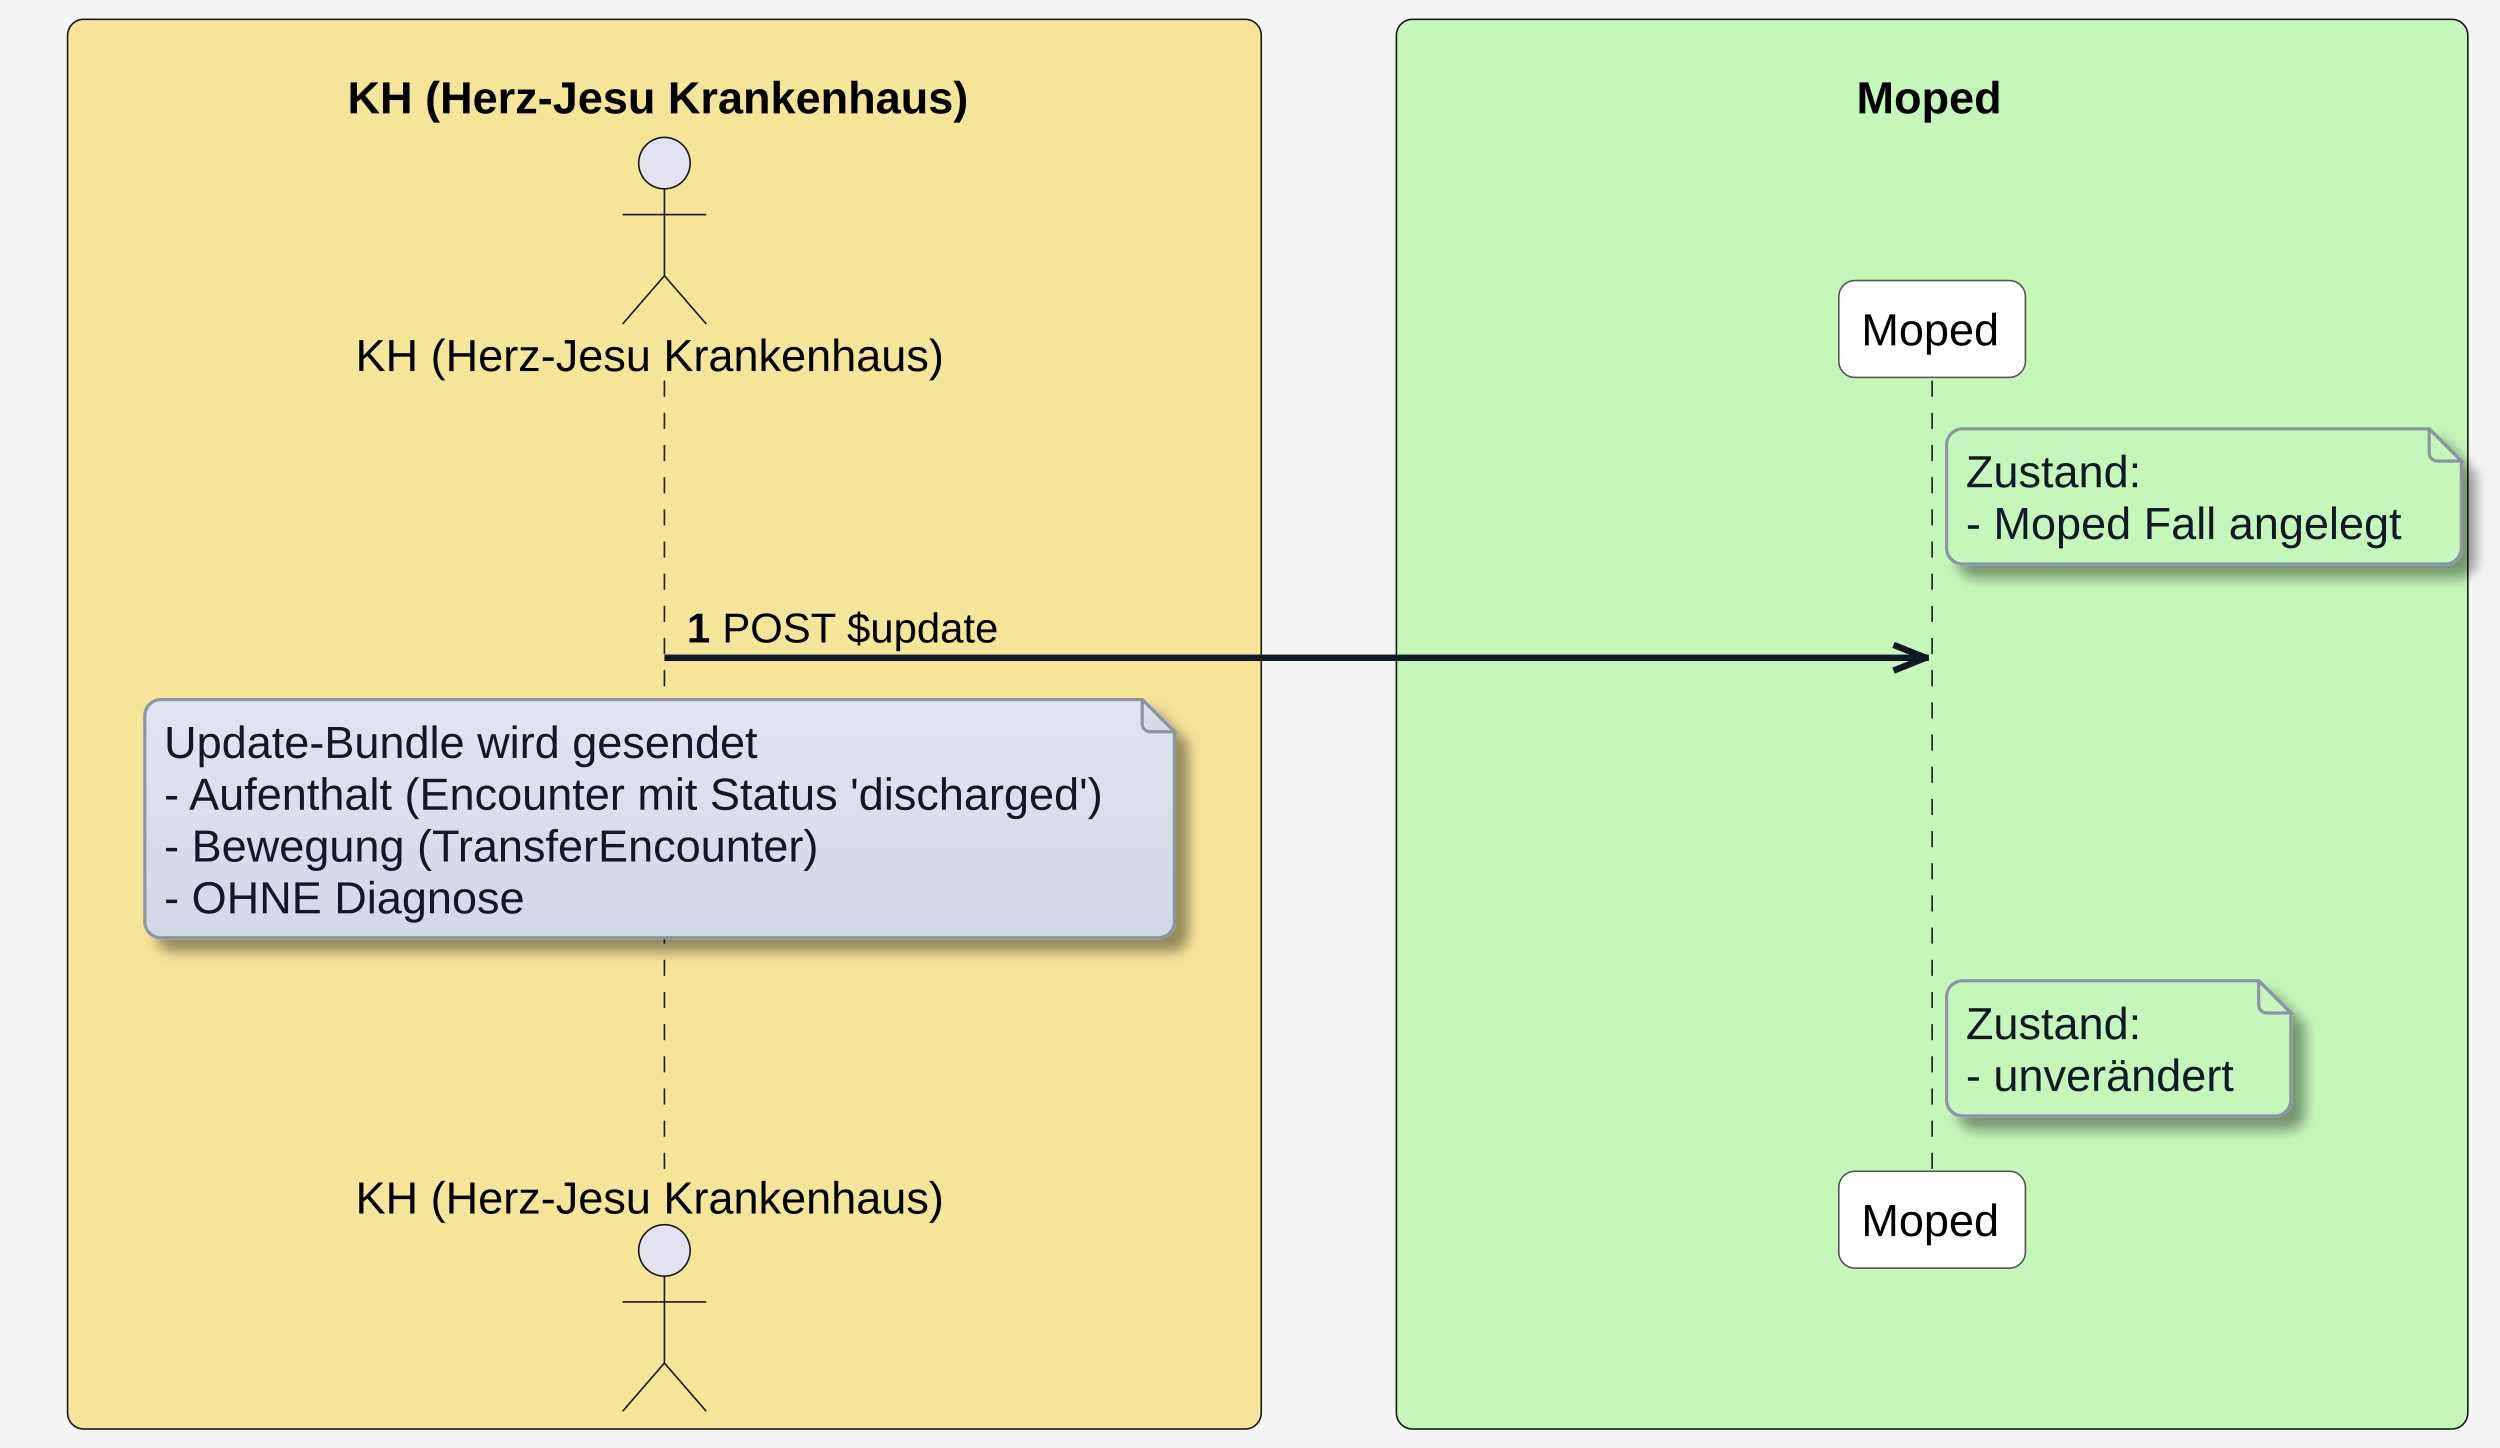
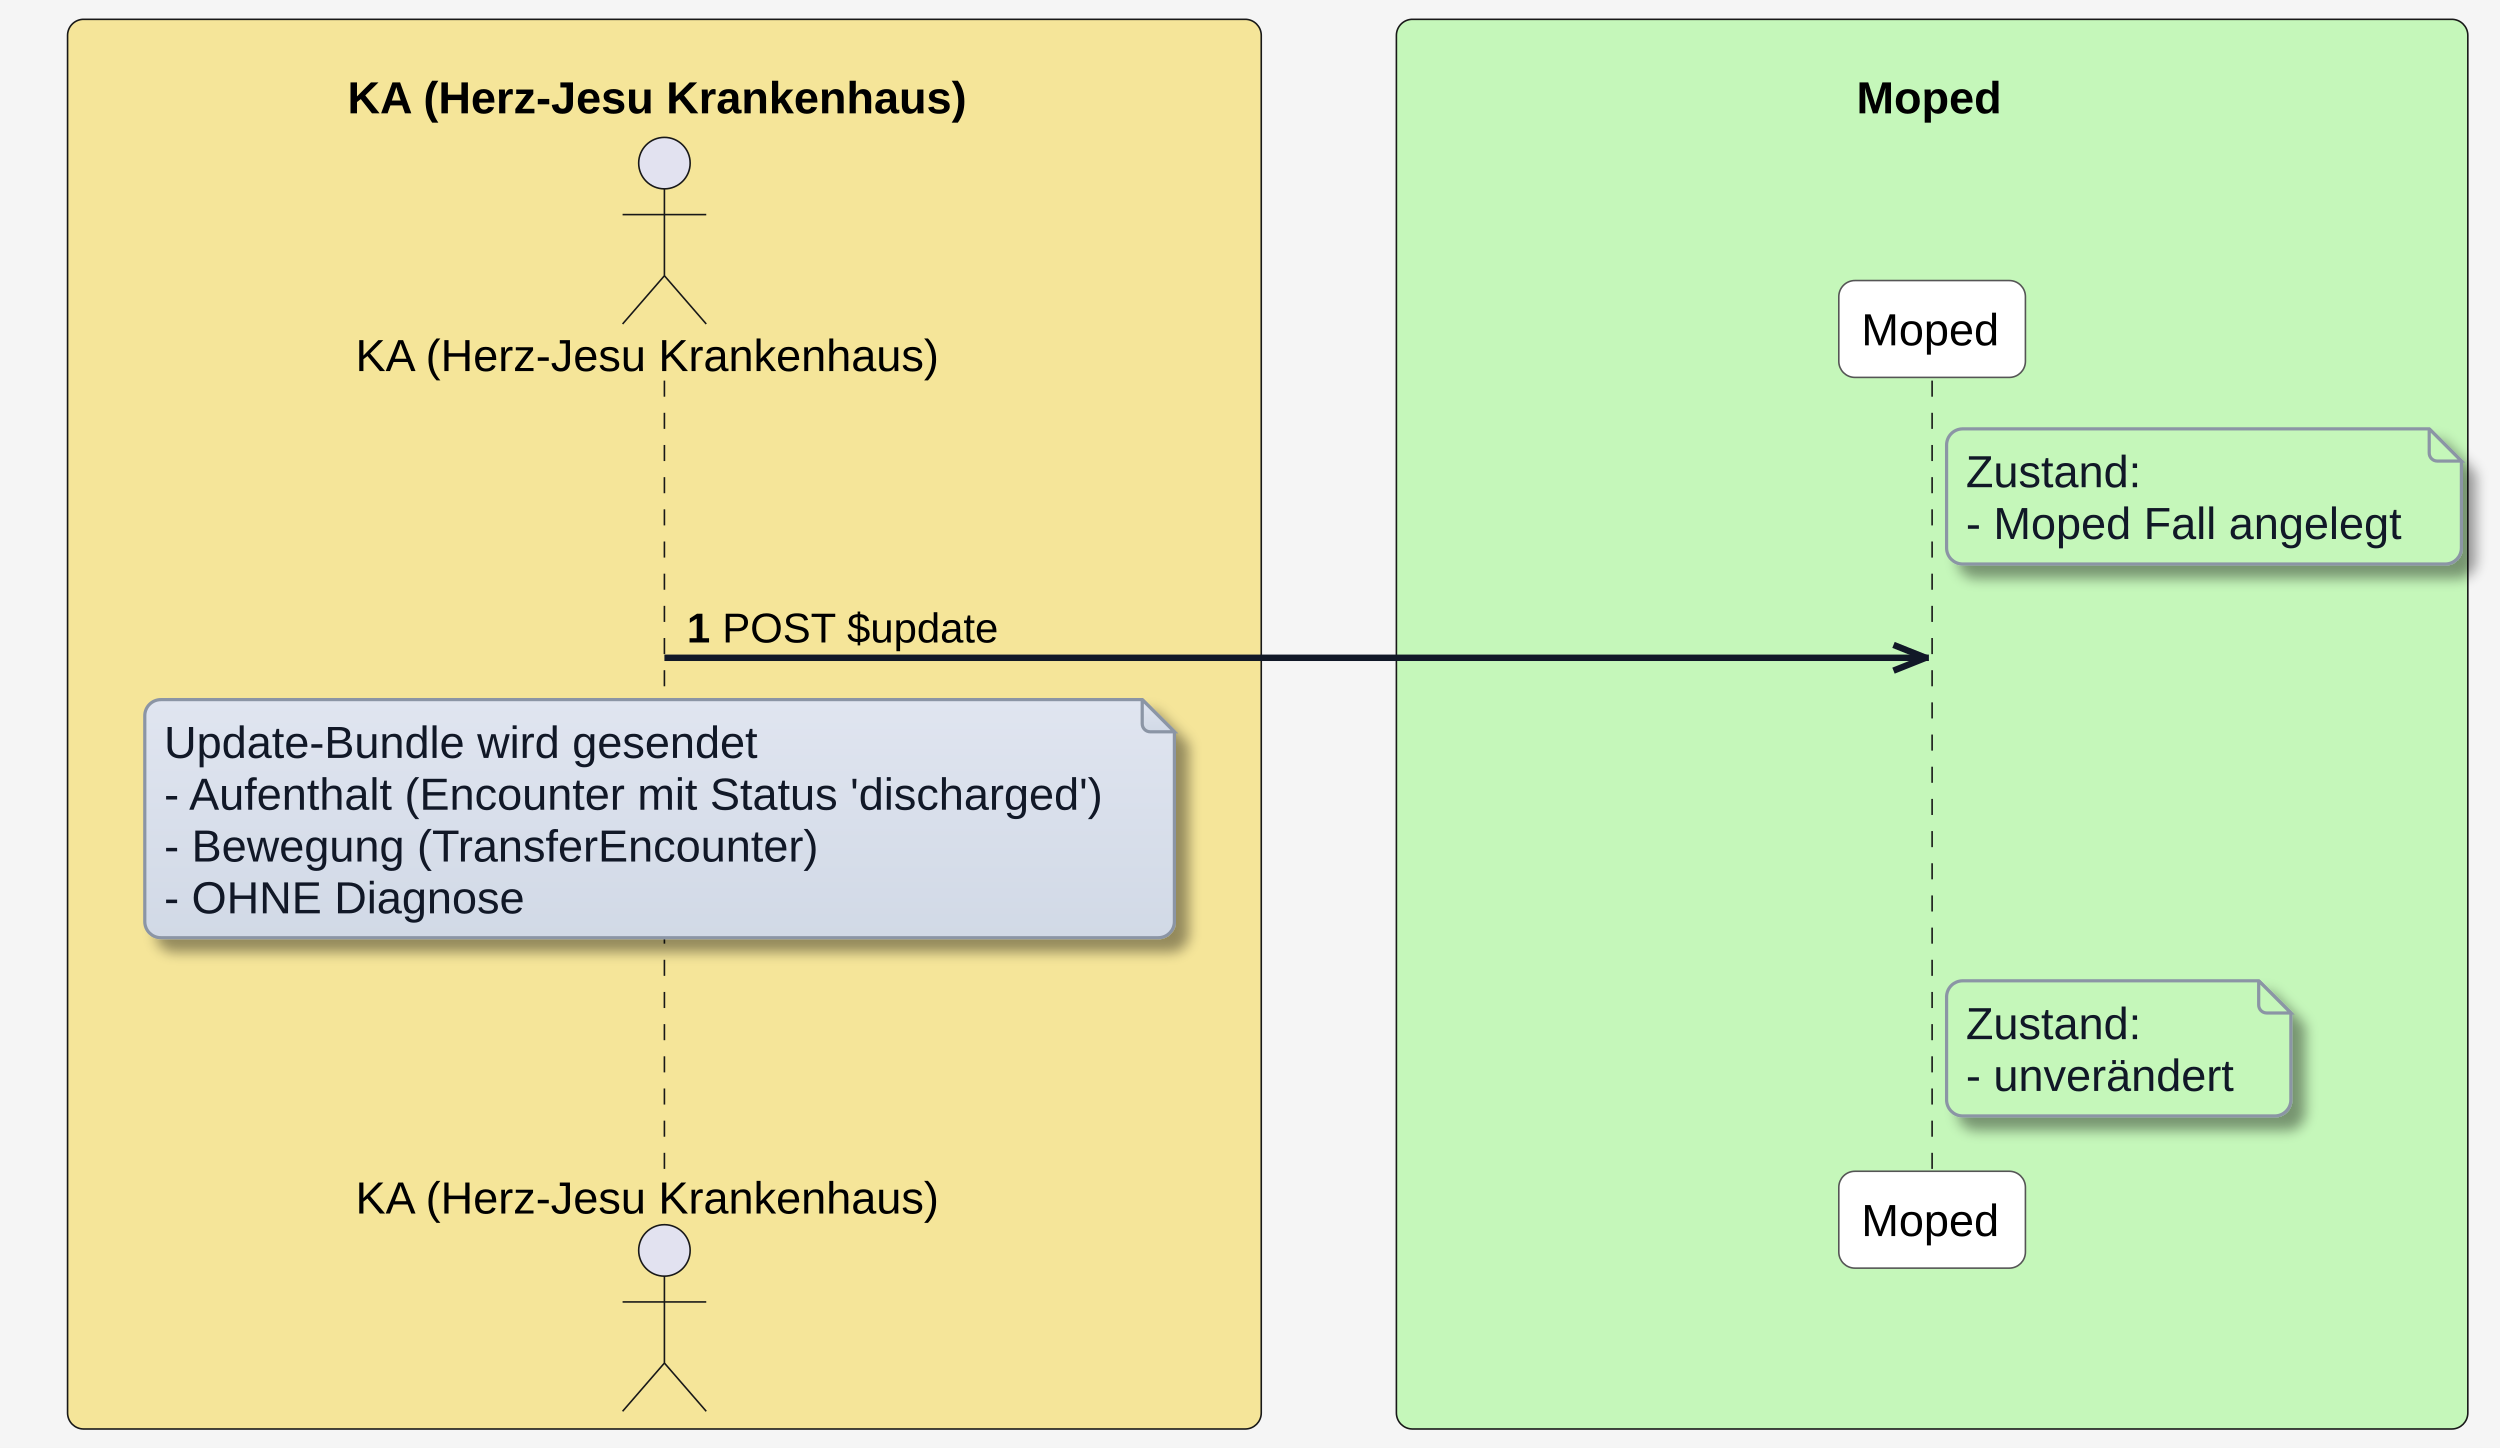
<svg xmlns="http://www.w3.org/2000/svg" contentStyleType="text/css" height="450px" preserveAspectRatio="none" style="width:777px;height:450px;background:#F5F5F5;" version="1.1" viewBox="0 0 777 450" width="777px" zoomAndPan="magnify">
  <defs>
    <filter height="300%" id="f12q1jwbaohrff" width="300%" x="-1" y="-1">
      <feGaussianBlur result="blurOut" stdDeviation="2.0" />
      <feColorMatrix in="blurOut" result="blurOut2" type="matrix" values="0 0 0 0 0 0 0 0 0 0 0 0 0 0 0 0 0 0 .4 0" />
      <feOffset dx="4.0" dy="4.0" in="blurOut2" result="blurOut3" />
      <feBlend in="SourceGraphic" in2="blurOut3" mode="normal" />
    </filter>
    <linearGradient id="g12q1jwbaohrff0" x1="50%" x2="50%" y1="0%" y2="100%">
      <stop offset="0%" stop-color="#E0E5F0" />
      <stop offset="100%" stop-color="#D1D9E6" />
    </linearGradient>
  </defs>
  <g>
    <rect fill="#F5F5F5" height="450" style="stroke:none;stroke-width:1.0;" width="777" x="0" y="0" />
    <rect fill="#F5E599" height="438.132" rx="5" ry="5" style="stroke:#181818;stroke-width:0.5;" width="371" x="21" y="6" />
    <text fill="#000000" font-family="Arial" font-size="14" font-weight="bold" lengthAdjust="spacing" textLength="4" x="24" y="19.132"> </text>
-     <text fill="#000000" font-family="Arial" font-size="14" font-weight="bold" lengthAdjust="spacing" textLength="197" x="108" y="35.23">KH (Herz-Jesu Krankenhaus)</text>
+     <text fill="#000000" font-family="Arial" font-size="14" font-weight="bold" lengthAdjust="spacing" textLength="197" x="108" y="35.23">KA (Herz-Jesu Krankenhaus)</text>
    <rect fill="#C5F7BA" height="438.132" rx="5" ry="5" style="stroke:#181818;stroke-width:0.5;" width="333" x="434" y="6" />
    <text fill="#000000" font-family="Arial" font-size="14" font-weight="bold" lengthAdjust="spacing" textLength="4" x="437" y="19.132"> </text>
    <text fill="#000000" font-family="Arial" font-size="14" font-weight="bold" lengthAdjust="spacing" textLength="47" x="577" y="35.23">Moped</text>
    <line style="stroke:#181818;stroke-width:0.5;stroke-dasharray:5.0,5.0;" x1="206.5" x2="206.5" y1="118.296" y2="365.034" />
    <line style="stroke:#181818;stroke-width:0.5;stroke-dasharray:5.0,5.0;" x1="600.5" x2="600.5" y1="118.296" y2="365.034" />
-     <text fill="#000000" font-family="Arial" font-size="14" lengthAdjust="spacing" textLength="186" x="110.5" y="115.329">KH (Herz-Jesu Krankenhaus)</text>
+     <text fill="#000000" font-family="Arial" font-size="14" lengthAdjust="spacing" textLength="186" x="110.5" y="115.329">KA (Herz-Jesu Krankenhaus)</text>
    <ellipse cx="206.5" cy="50.697" fill="#E2E2F0" rx="8" ry="8" style="stroke:#181818;stroke-width:0.5;" />
    <path d="M206.5,58.697 L206.5,85.697 M193.5,66.697 L219.5,66.697 M206.5,85.697 L193.5,100.697 M206.5,85.697 L219.5,100.697 " fill="none" style="stroke:#181818;stroke-width:0.5;" />
-     <text fill="#000000" font-family="Arial" font-size="14" lengthAdjust="spacing" textLength="186" x="110.5" y="377.166">KH (Herz-Jesu Krankenhaus)</text>
+     <text fill="#000000" font-family="Arial" font-size="14" lengthAdjust="spacing" textLength="186" x="110.5" y="377.166">KA (Herz-Jesu Krankenhaus)</text>
    <ellipse cx="206.5" cy="388.632" fill="#E2E2F0" rx="8" ry="8" style="stroke:#181818;stroke-width:0.5;" />
    <path d="M206.5,396.632 L206.5,423.632 M193.5,404.632 L219.5,404.632 M206.5,423.632 L193.5,438.632 M206.5,423.632 L219.5,438.632 " fill="none" style="stroke:#181818;stroke-width:0.5;" />
    <rect fill="#FFFFFF" height="30.099" rx="5" ry="5" style="stroke:#555555;stroke-width:0.5;" width="58" x="571.5" y="87.197" />
    <text fill="#000000" font-family="Arial" font-size="14" lengthAdjust="spacing" textLength="44" x="578.5" y="107.329">Moped</text>
    <rect fill="#FFFFFF" height="30.099" rx="5" ry="5" style="stroke:#555555;stroke-width:0.5;" width="58" x="571.5" y="364.034" />
    <text fill="#000000" font-family="Arial" font-size="14" lengthAdjust="spacing" textLength="44" x="578.5" y="384.166">Moped</text>
    <path d="M605,138.296 L605,170.296 A5,5 0 0 0 610,175.296 L760,175.296 A5,5 0 0 0 765,170.296 L765,143.296 L755,133.296 L610,133.296 A5,5 0 0 0 605,138.296 " fill="#C5F7BA" filter="url(#f12q1jwbaohrff)" style="stroke:#8B95A5;stroke-width:1.0;" />
    <path d="M755,133.296 L755,140.796 A2.5,2.5 0 0 0 757.5,143.296 L765,143.296 L755,133.296 " fill="#C5F7BA" style="stroke:#8B95A5;stroke-width:1.0;" />
    <text fill="#111827" font-family="Arial" font-size="14" lengthAdjust="spacing" textLength="56" x="611" y="151.428">Zustand:</text>
    <text fill="#111827" font-family="Arial" font-size="14" lengthAdjust="spacing" textLength="139" x="611" y="167.526">- Moped Fall angelegt</text>
    <line style="stroke:#111827;stroke-width:2.0;" x1="598.5" x2="588.5" y1="204.442" y2="200.442" />
    <line style="stroke:#111827;stroke-width:2.0;" x1="598.5" x2="588.5" y1="204.442" y2="208.442" />
    <line style="stroke:#111827;stroke-width:2.0;" x1="206.5" x2="599.5" y1="204.442" y2="204.442" />
    <text fill="#000000" font-family="Arial" font-size="13" font-weight="bold" lengthAdjust="spacing" textLength="7" x="213.5" y="199.687">1</text>
    <text fill="#000000" font-family="Arial" font-size="13" lengthAdjust="spacing" textLength="86" x="224.5" y="199.687">POST $update</text>
    <path d="M45,222.442 L45,286.442 A5,5 0 0 0 50,291.442 L360,291.442 A5,5 0 0 0 365,286.442 L365,227.442 L355,217.442 L50,217.442 A5,5 0 0 0 45,222.442 " fill="url(#g12q1jwbaohrff0)" filter="url(#f12q1jwbaohrff)" style="stroke:#8B95A5;stroke-width:1.0;" />
    <path d="M355,217.442 L355,224.942 A2.5,2.5 0 0 0 357.5,227.442 L365,227.442 L355,217.442 " fill="url(#g12q1jwbaohrff0)" style="stroke:#8B95A5;stroke-width:1.0;" />
    <text fill="#111827" font-family="Arial" font-size="14" lengthAdjust="spacing" textLength="188" x="51" y="235.574">Update-Bundle wird gesendet</text>
    <text fill="#111827" font-family="Arial" font-size="14" lengthAdjust="spacing" textLength="299" x="51" y="251.672">- Aufenthalt (Encounter mit Status 'discharged')</text>
    <text fill="#111827" font-family="Arial" font-size="14" lengthAdjust="spacing" textLength="209" x="51" y="267.771">- Bewegung (TransferEncounter)</text>
    <text fill="#111827" font-family="Arial" font-size="14" lengthAdjust="spacing" textLength="113" x="51" y="283.87">- OHNE Diagnose</text>
    <path d="M605,309.836 L605,341.836 A5,5 0 0 0 610,346.836 L707,346.836 A5,5 0 0 0 712,341.836 L712,314.836 L702,304.836 L610,304.836 A5,5 0 0 0 605,309.836 " fill="#C5F7BA" filter="url(#f12q1jwbaohrff)" style="stroke:#8B95A5;stroke-width:1.0;" />
    <path d="M702,304.836 L702,312.336 A2.5,2.5 0 0 0 704.5,314.836 L712,314.836 L702,304.836 " fill="#C5F7BA" style="stroke:#8B95A5;stroke-width:1.0;" />
    <text fill="#111827" font-family="Arial" font-size="14" lengthAdjust="spacing" textLength="56" x="611" y="322.968">Zustand:</text>
    <text fill="#111827" font-family="Arial" font-size="14" lengthAdjust="spacing" textLength="86" x="611" y="339.067">- unverändert</text>
  </g>
</svg>
